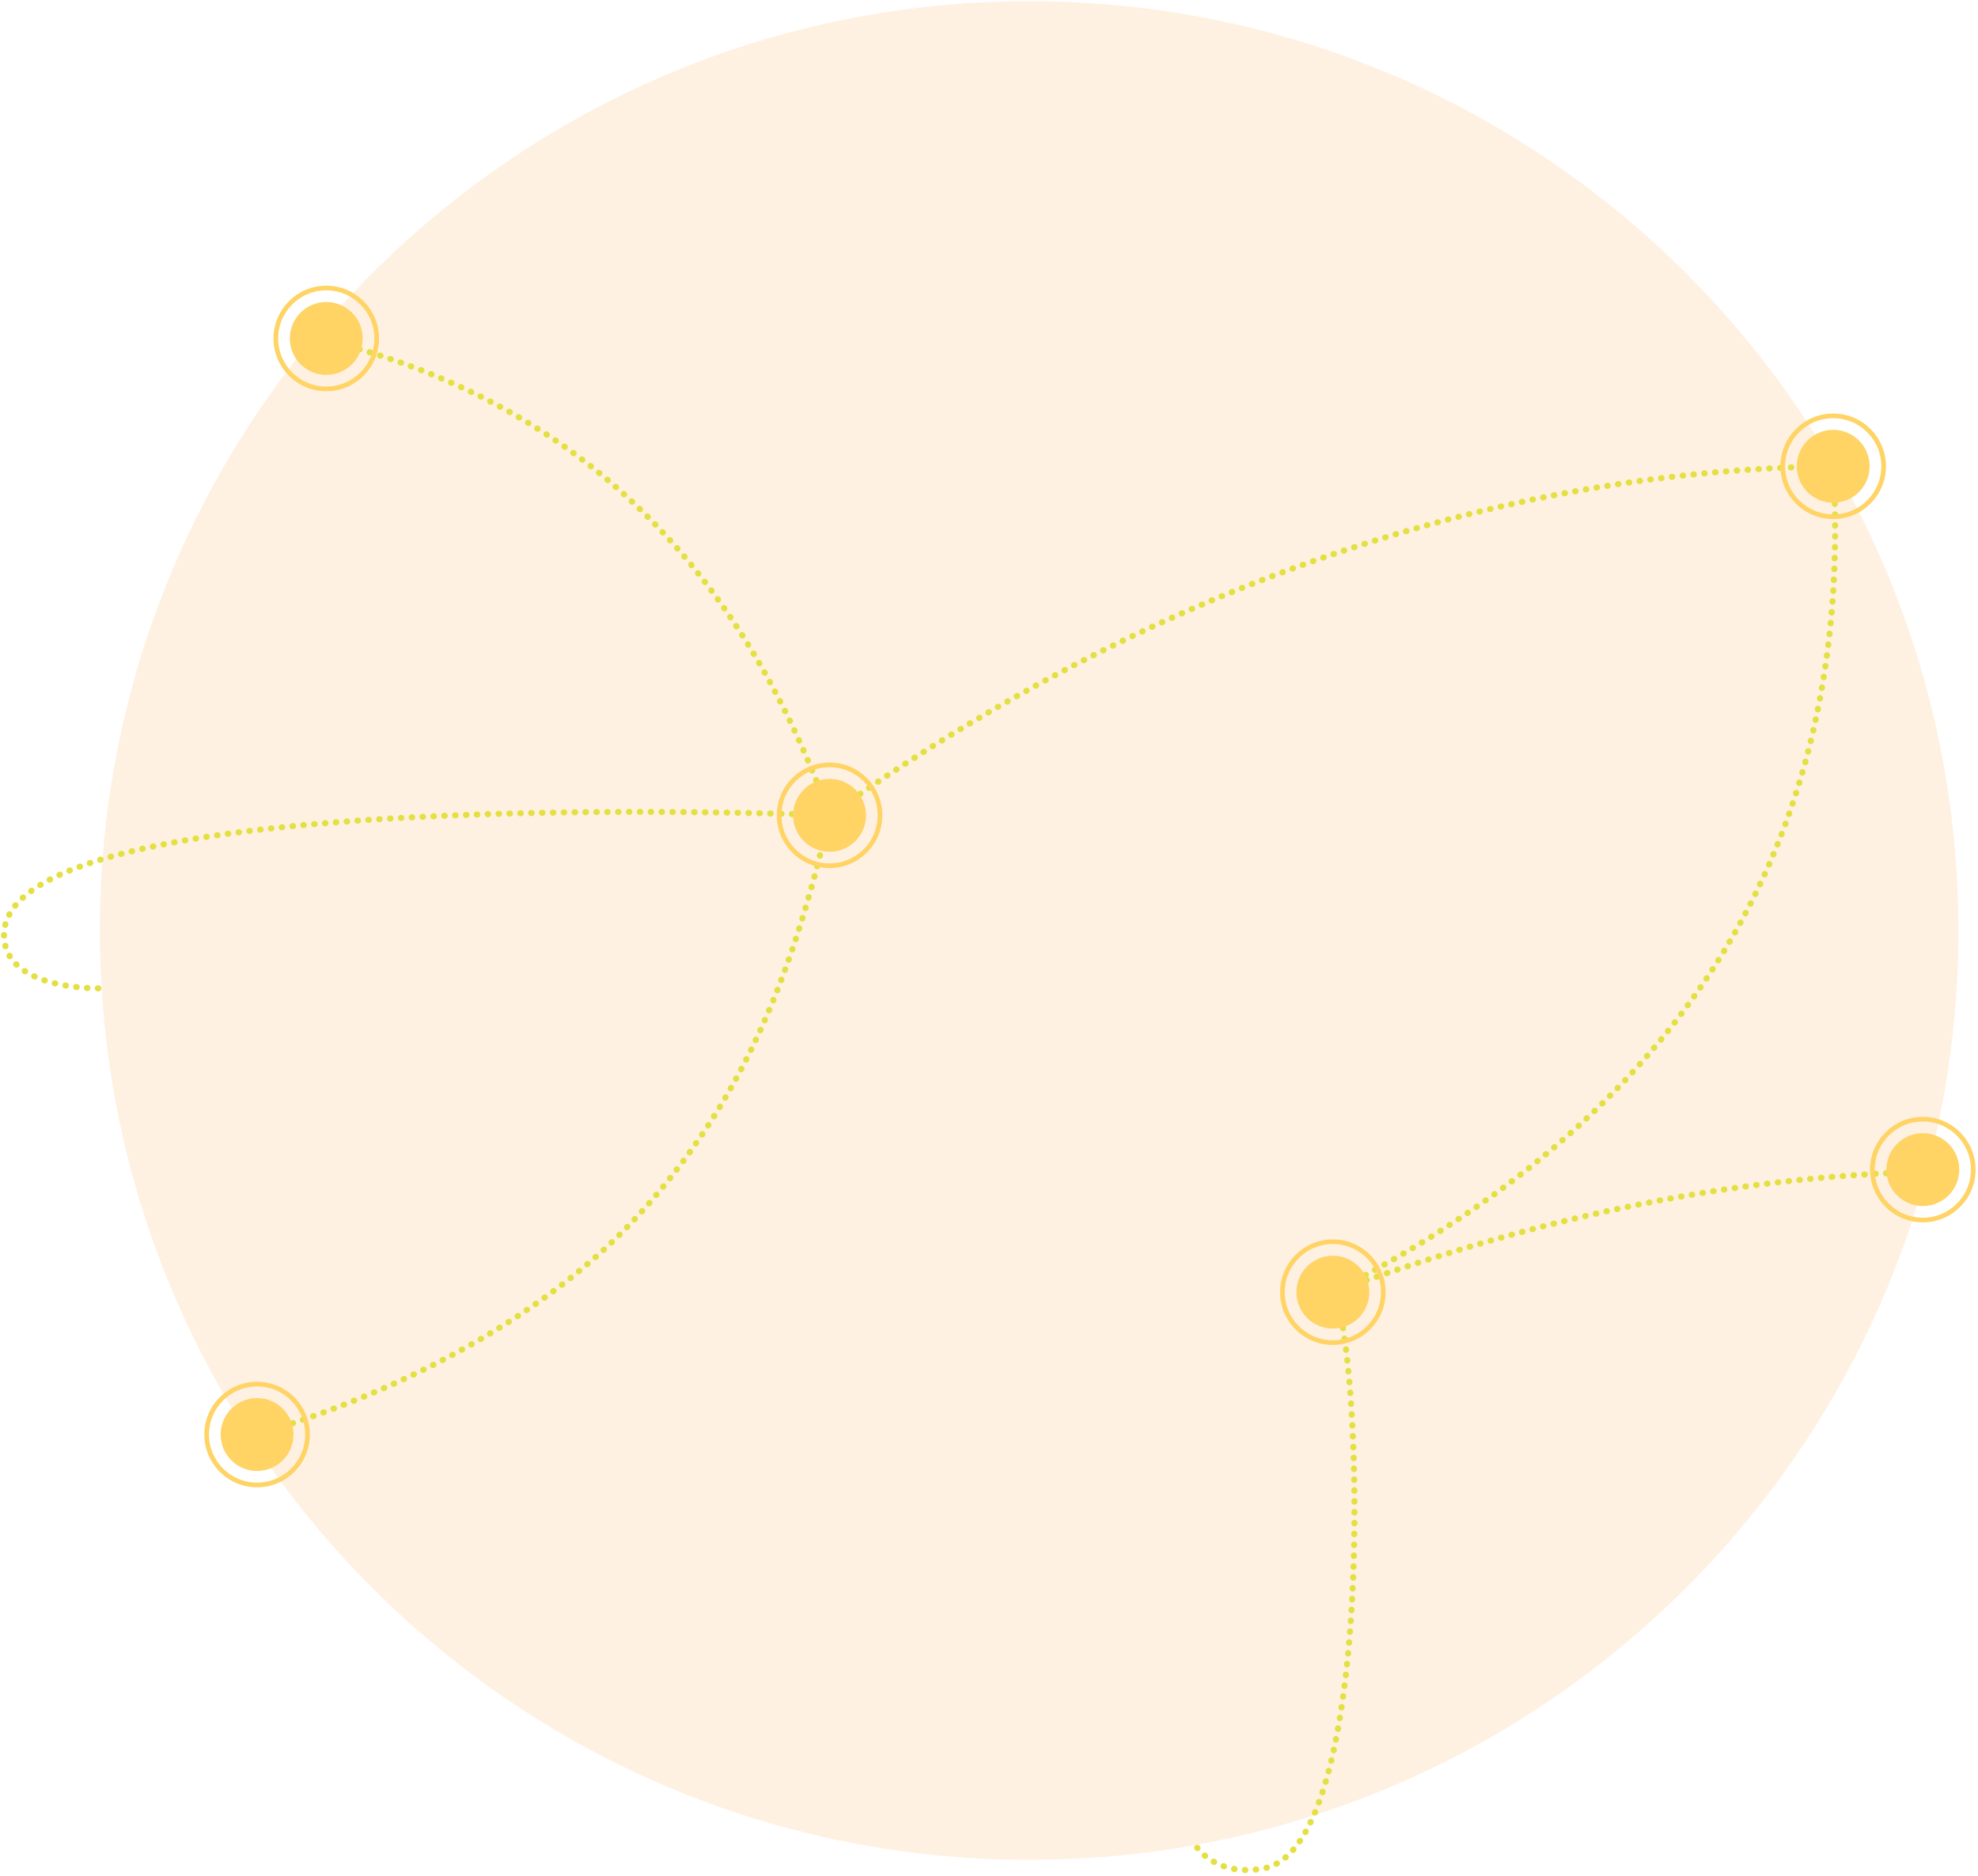
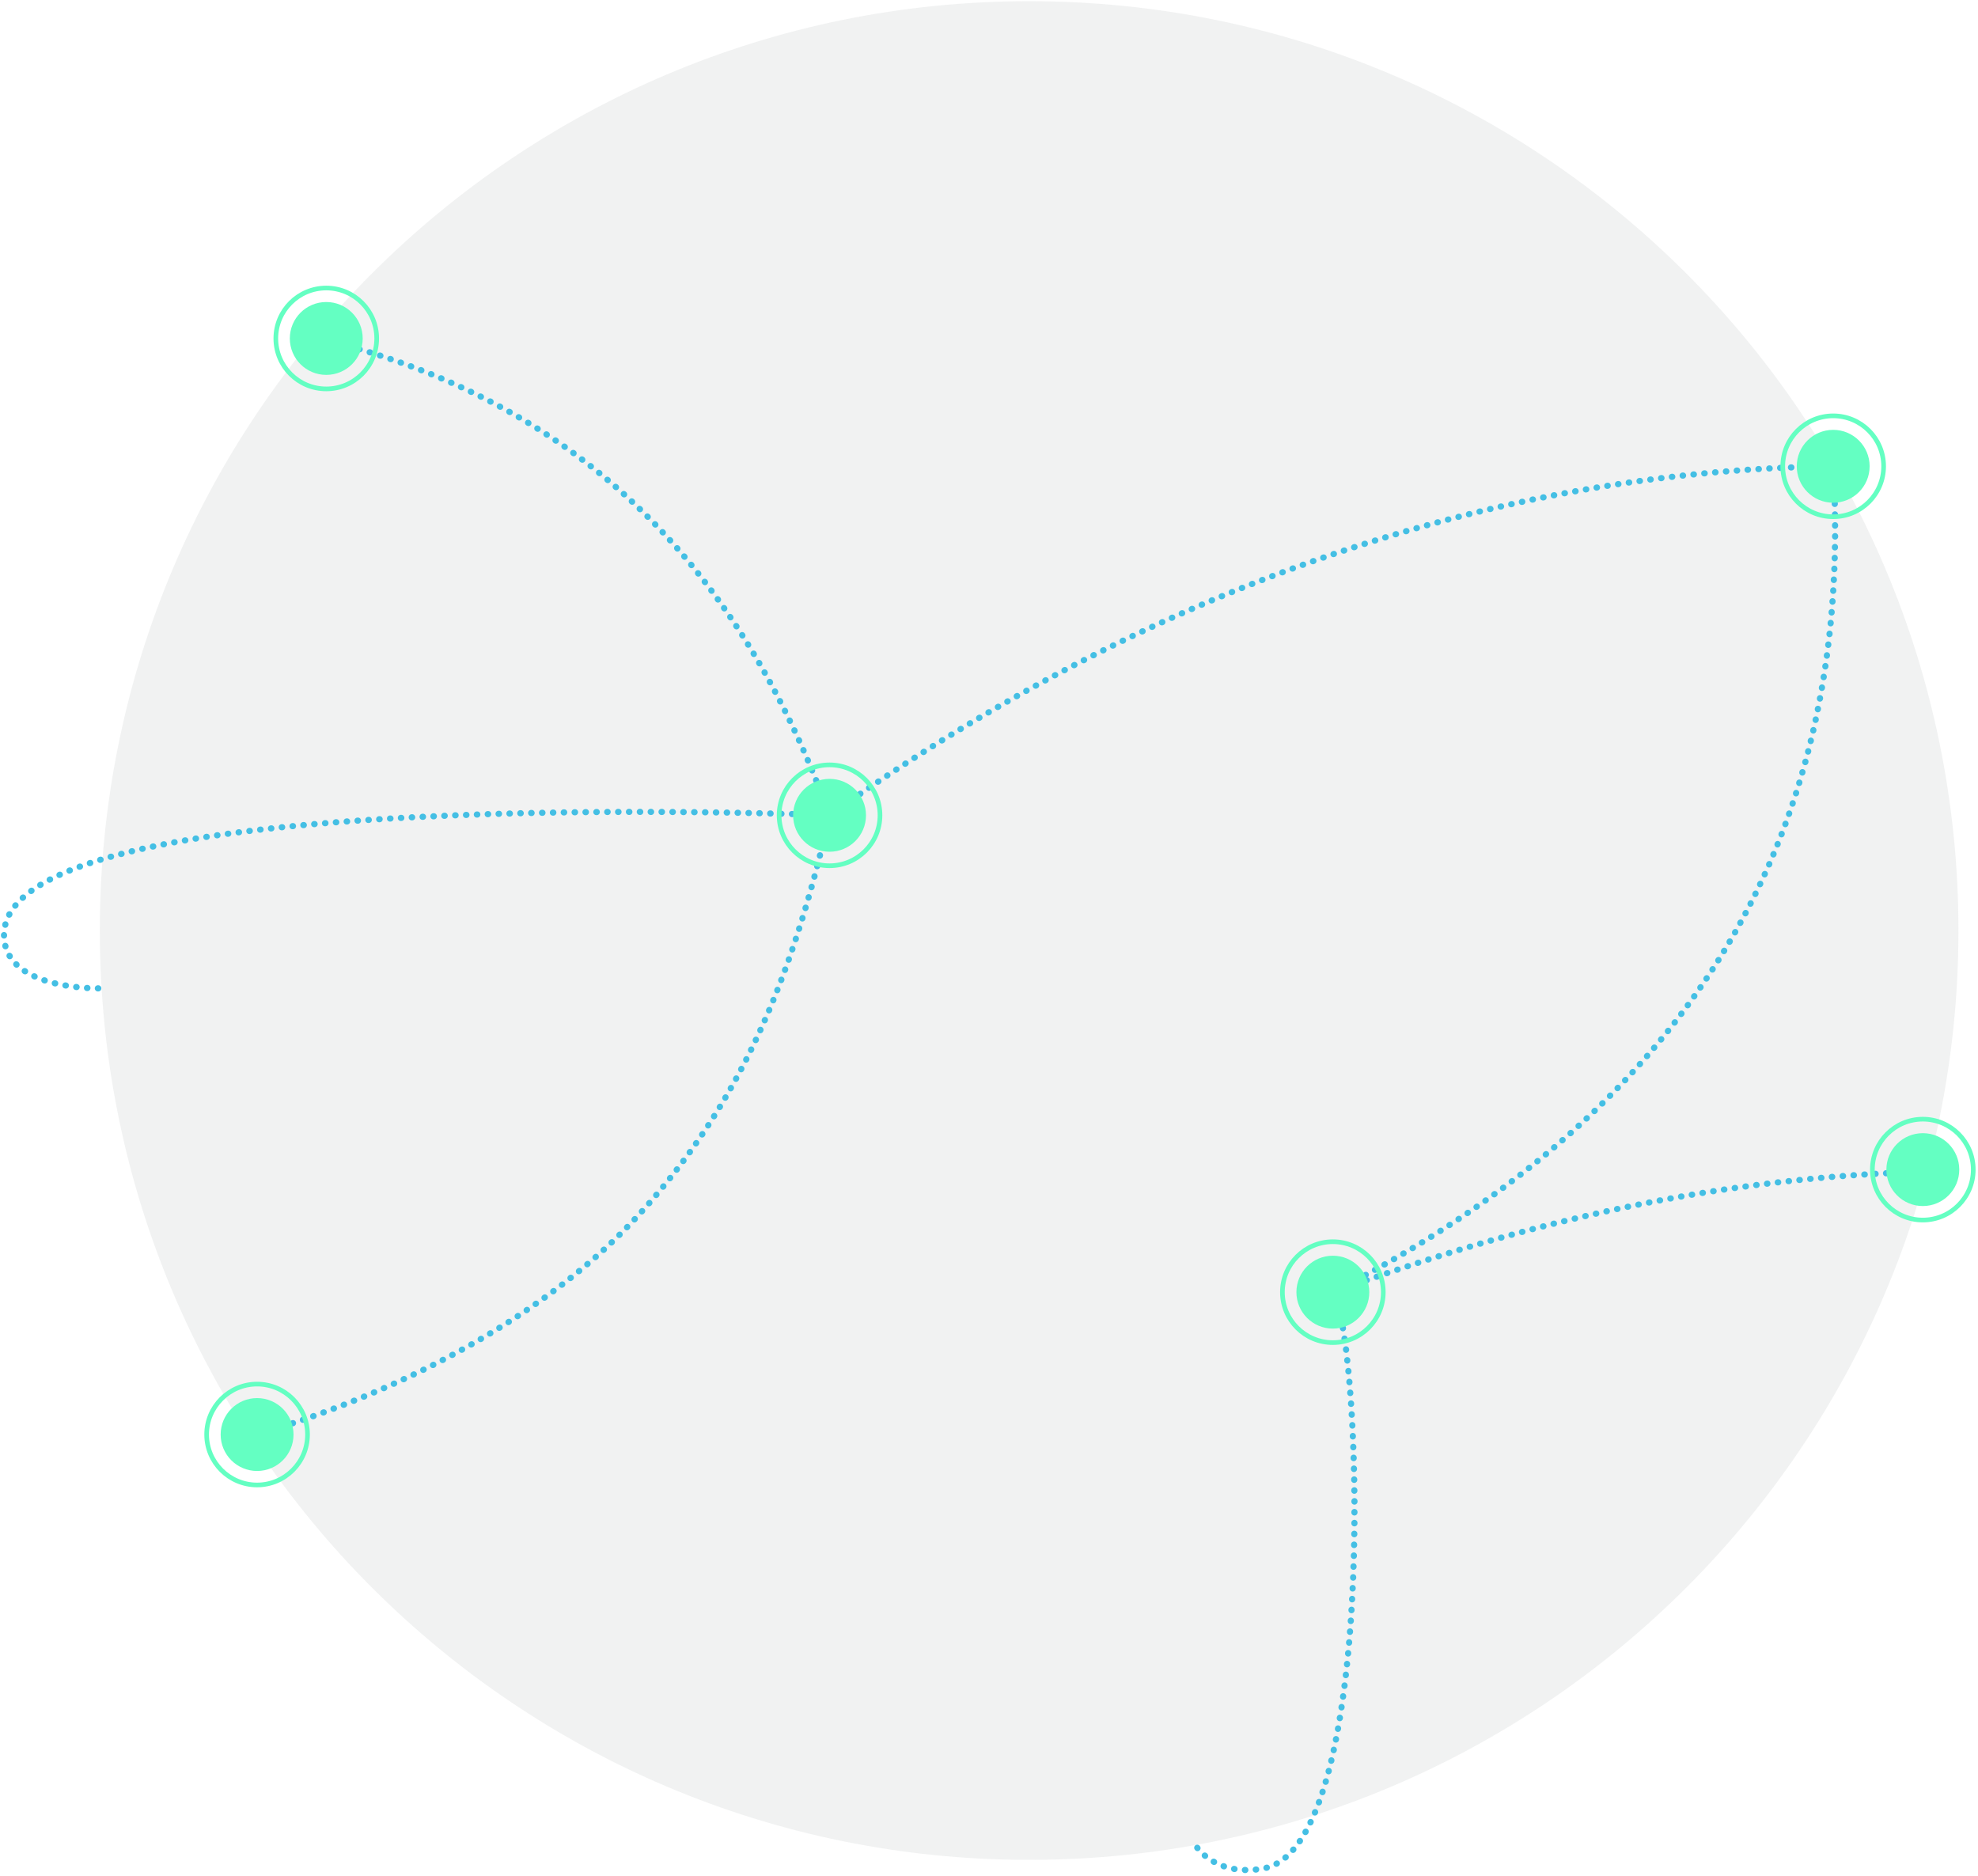
<svg xmlns="http://www.w3.org/2000/svg" width="100%" height="100%" viewBox="0 0 639 606" version="1.1" xml:space="preserve" style="fill-rule:evenodd;clip-rule:evenodd;stroke-linecap:round;stroke-linejoin:round;stroke-miterlimit:1.5;">
  <g id="_0xworld">
-     <circle cx="332.464" cy="300.602" r="300.217" style="fill:#ff972c22;" />
+     <circle cx="332.464" cy="300.602" r="300.217" style="fill:#9c9f9e22;" />
    <g>
-       <path d="M267.992,263.379c95.095,-67.841 207.102,-111.287 324.229,-112.748" style="fill:none;stroke:#e4e044;stroke-width:2px;stroke-dasharray:0.13,3.38,0,0;stroke-dashoffset:2;" />
-       <path d="M83.053,463.414c48.697,-14.502 94.473,-39.195 123.737,-71.44c31.798,-35.037 49.083,-74.871 61.202,-128.595" style="fill:none;stroke:#e4e044;stroke-width:2px;stroke-dasharray:0.13,3.38,0,0;stroke-dashoffset:2;" />
-       <path d="M592.221,150.631c7.343,123.629 -50.671,210.409 -162.115,267.066" style="fill:none;stroke:#e4e044;stroke-width:2px;stroke-dasharray:0.13,3.38,0,0;stroke-dashoffset:2;" />
-       <path d="M430.106,417.697c9.326,4.869 16.772,178.925 -22.035,185.919c-15.001,2.704 -21.343,-6.777 -21.343,-6.777" style="fill:none;stroke:#e4e044;stroke-width:2px;stroke-dasharray:0.13,3.38,0,0;stroke-dashoffset:2;" />
-       <path d="M267.992,263.379c0,0 -269.722,-11.519 -266.681,39.556c1.017,17.084 30.936,16.343 30.936,16.343" style="fill:none;stroke:#e4e044;stroke-width:2px;stroke-dasharray:0.13,3.38,0,0;stroke-dashoffset:2;" />
-       <path d="M267.992,263.379c-32.44,-89.478 -89.801,-135.494 -163.154,-153.623" style="fill:none;stroke:#e4e044;stroke-width:2px;stroke-dasharray:0.13,3.38,0,0;stroke-dashoffset:2;" />
-       <path d="M430.106,417.697c63.33,-23.488 126.916,-37.543 192.379,-39.186" style="fill:none;stroke:#e4e044;stroke-width:2px;stroke-dasharray:0.13,3.38,0,0;stroke-dashoffset:2;" />
+       <path d="M267.992,263.379c95.095,-67.841 207.102,-111.287 324.229,-112.748" style="fill:none;stroke:#44bfe4;stroke-width:2px;stroke-dasharray:0.13,3.38,0,0;stroke-dashoffset:2;" />
+       <path d="M83.053,463.414c48.697,-14.502 94.473,-39.195 123.737,-71.44c31.798,-35.037 49.083,-74.871 61.202,-128.595" style="fill:none;stroke:#44bfe4;stroke-width:2px;stroke-dasharray:0.13,3.38,0,0;stroke-dashoffset:2;" />
+       <path d="M592.221,150.631c7.343,123.629 -50.671,210.409 -162.115,267.066" style="fill:none;stroke:#44bfe4;stroke-width:2px;stroke-dasharray:0.13,3.38,0,0;stroke-dashoffset:2;" />
+       <path d="M430.106,417.697c9.326,4.869 16.772,178.925 -22.035,185.919c-15.001,2.704 -21.343,-6.777 -21.343,-6.777" style="fill:none;stroke:#44bfe4;stroke-width:2px;stroke-dasharray:0.13,3.38,0,0;stroke-dashoffset:2;" />
+       <path d="M267.992,263.379c0,0 -269.722,-11.519 -266.681,39.556c1.017,17.084 30.936,16.343 30.936,16.343" style="fill:none;stroke:#44bfe4;stroke-width:2px;stroke-dasharray:0.13,3.38,0,0;stroke-dashoffset:2;" />
+       <path d="M267.992,263.379c-32.44,-89.478 -89.801,-135.494 -163.154,-153.623" style="fill:none;stroke:#44bfe4;stroke-width:2px;stroke-dasharray:0.13,3.38,0,0;stroke-dashoffset:2;" />
+       <path d="M430.106,417.697c63.33,-23.488 126.916,-37.543 192.379,-39.186" style="fill:none;stroke:#44bfe4;stroke-width:2px;stroke-dasharray:0.13,3.38,0,0;stroke-dashoffset:2;" />
    </g>
    <g>
      <g>
-         <circle cx="105.401" cy="109.336" r="11.772" style="fill:#ffd364;" />
-         <circle cx="105.401" cy="109.336" r="16.294" style="fill:none;stroke:#ffd364;stroke-width:1.5px;" />
+         <circle cx="105.401" cy="109.336" r="11.772" style="fill:#64ffc2;" />
+         <circle cx="105.401" cy="109.336" r="16.294" style="fill:none;stroke:#64ffc2;stroke-width:1.5px;" />
      </g>
      <g>
-         <circle cx="267.992" cy="263.379" r="11.772" style="fill:#ffd364;" />
-         <circle cx="267.992" cy="263.379" r="16.294" style="fill:none;stroke:#ffd364;stroke-width:1.5px;" />
+         <circle cx="267.992" cy="263.379" r="11.772" style="fill:#64ffc2;" />
+         <circle cx="267.992" cy="263.379" r="16.294" style="fill:none;stroke:#64ffc2;stroke-width:1.5px;" />
      </g>
      <g>
-         <circle cx="430.583" cy="417.422" r="11.772" style="fill:#ffd364;" />
-         <circle cx="430.583" cy="417.422" r="16.294" style="fill:none;stroke:#ffd364;stroke-width:1.5px;" />
+         <circle cx="430.583" cy="417.422" r="11.772" style="fill:#64ffc2;" />
+         <circle cx="430.583" cy="417.422" r="16.294" style="fill:none;stroke:#64ffc2;stroke-width:1.5px;" />
      </g>
      <g>
-         <circle cx="621.175" cy="377.832" r="11.772" style="fill:#ffd364;" />
-         <circle cx="621.175" cy="377.832" r="16.294" style="fill:none;stroke:#ffd364;stroke-width:1.5px;" />
+         <circle cx="621.175" cy="377.832" r="11.772" style="fill:#64ffc2;" />
+         <circle cx="621.175" cy="377.832" r="16.294" style="fill:none;stroke:#64ffc2;stroke-width:1.5px;" />
      </g>
      <g>
-         <circle cx="592.221" cy="150.631" r="11.772" style="fill:#ffd364;" />
-         <circle cx="592.221" cy="150.631" r="16.294" style="fill:none;stroke:#ffd364;stroke-width:1.5px;" />
+         <circle cx="592.221" cy="150.631" r="11.772" style="fill:#64ffc2;" />
+         <circle cx="592.221" cy="150.631" r="16.294" style="fill:none;stroke:#64ffc2;stroke-width:1.5px;" />
      </g>
      <g>
-         <circle cx="83.053" cy="463.414" r="11.772" style="fill:#ffd364;" />
-         <circle cx="83.053" cy="463.414" r="16.294" style="fill:none;stroke:#ffd364;stroke-width:1.5px;" />
+         <circle cx="83.053" cy="463.414" r="11.772" style="fill:#64ffc2;" />
+         <circle cx="83.053" cy="463.414" r="16.294" style="fill:none;stroke:#64ffc2;stroke-width:1.5px;" />
      </g>
    </g>
  </g>
</svg>
